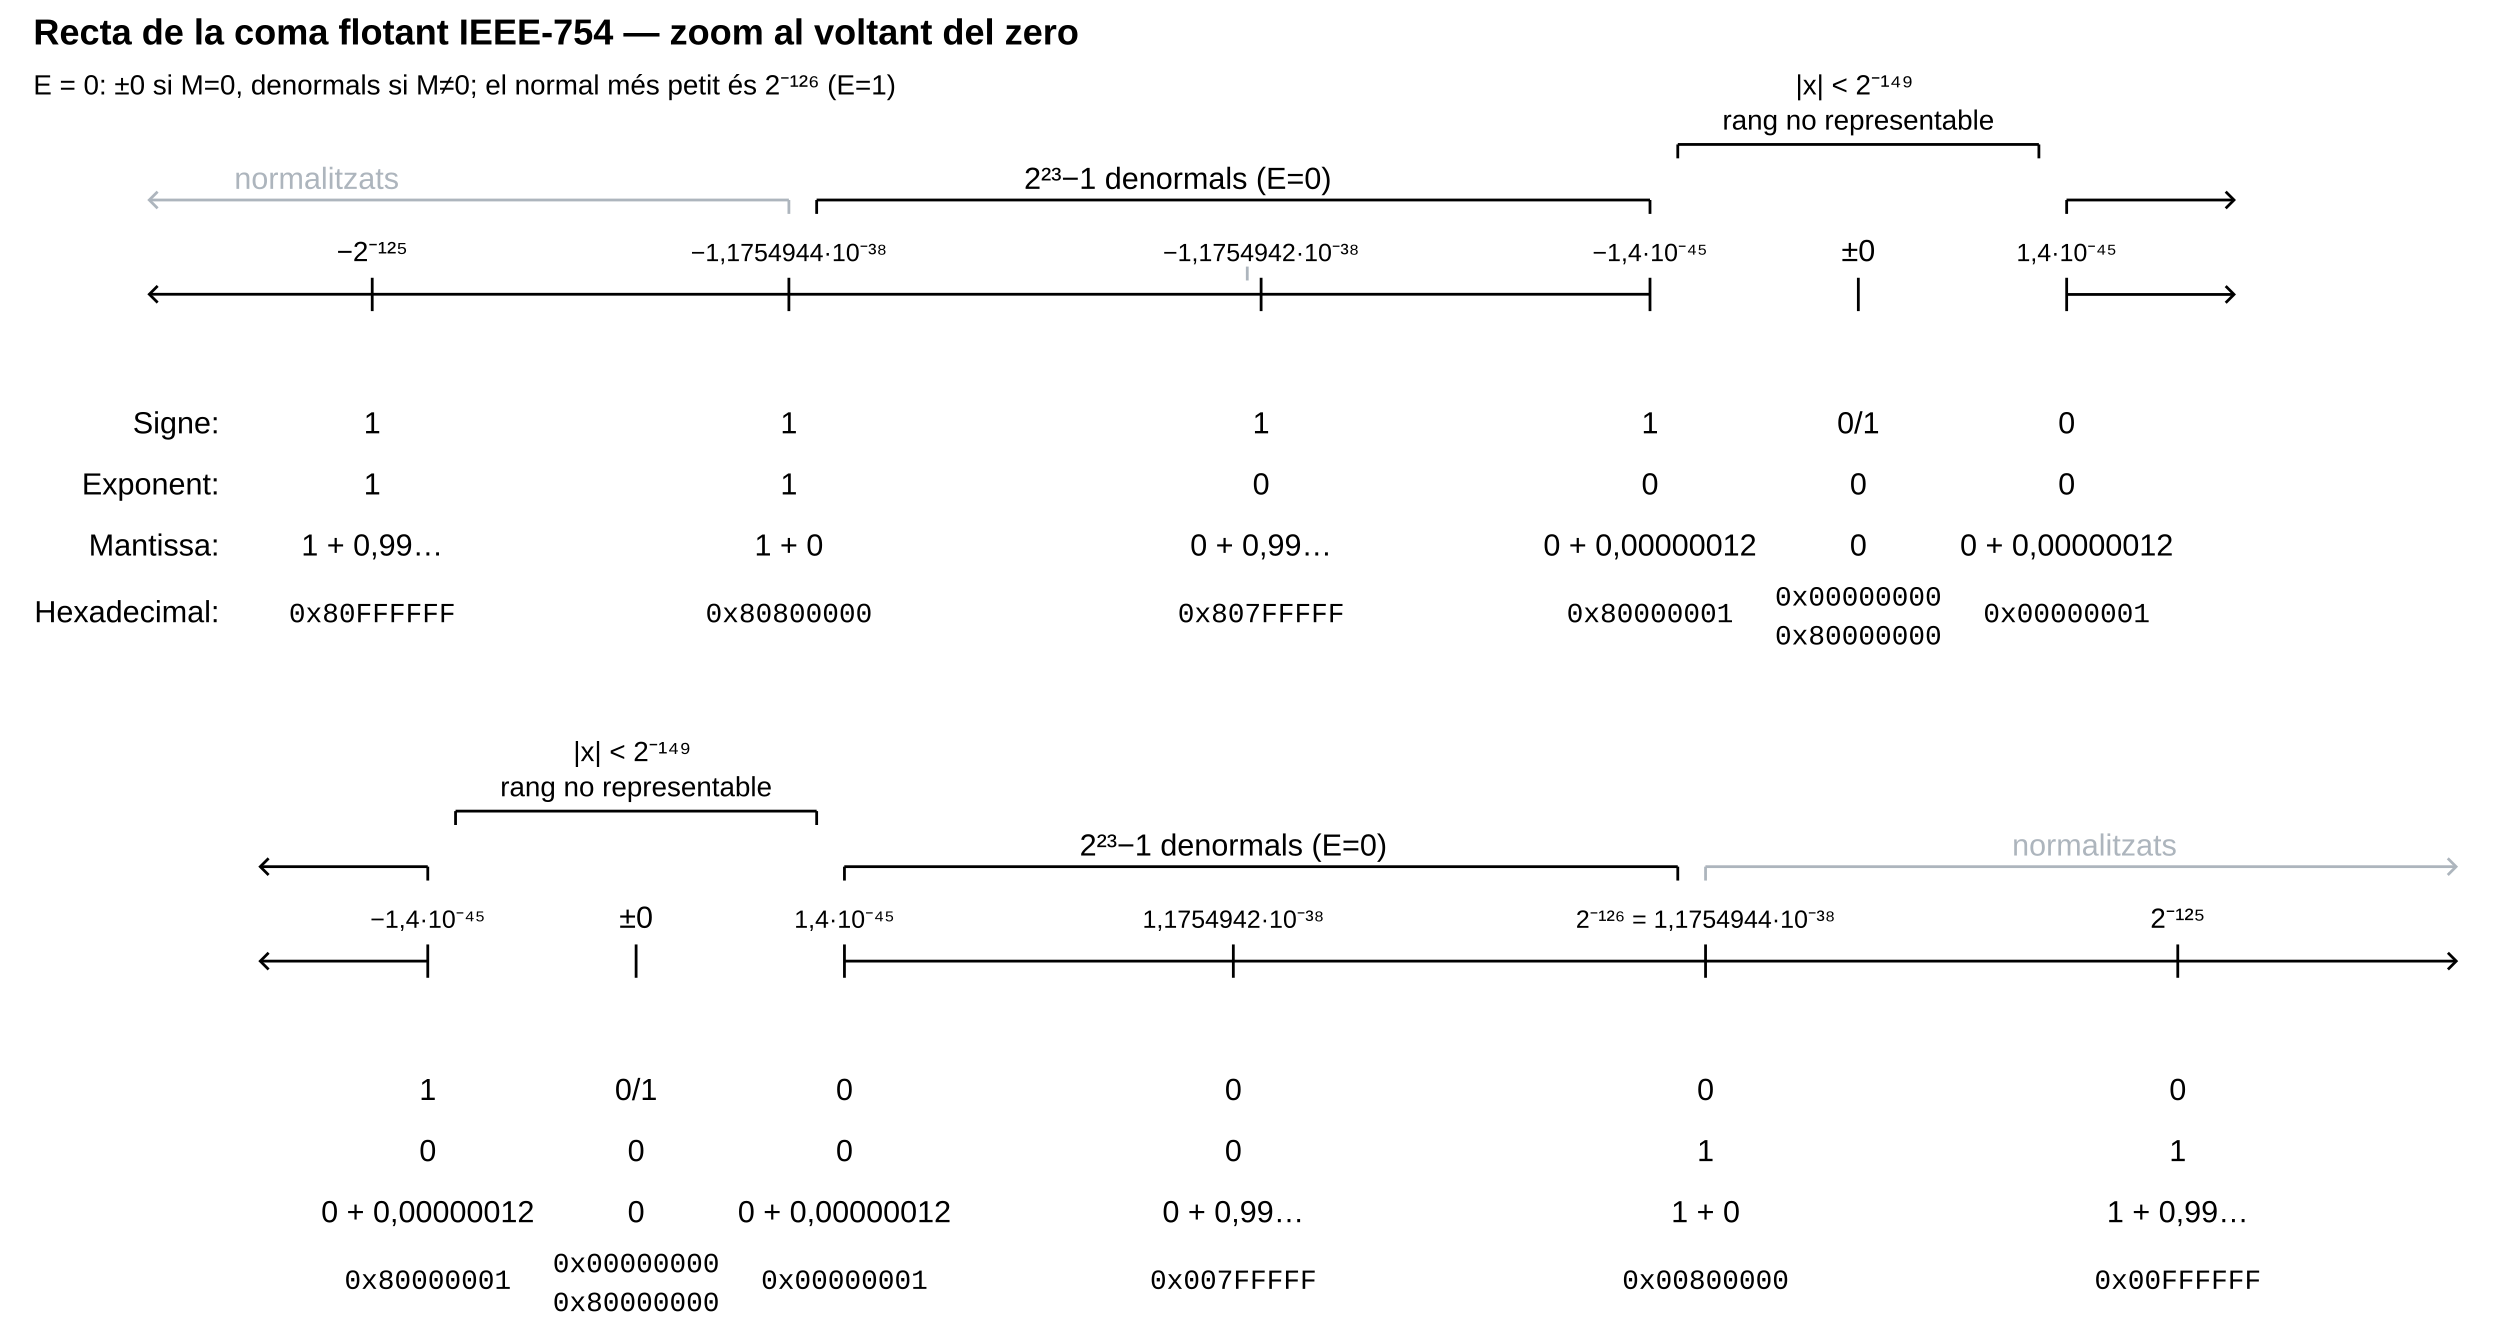
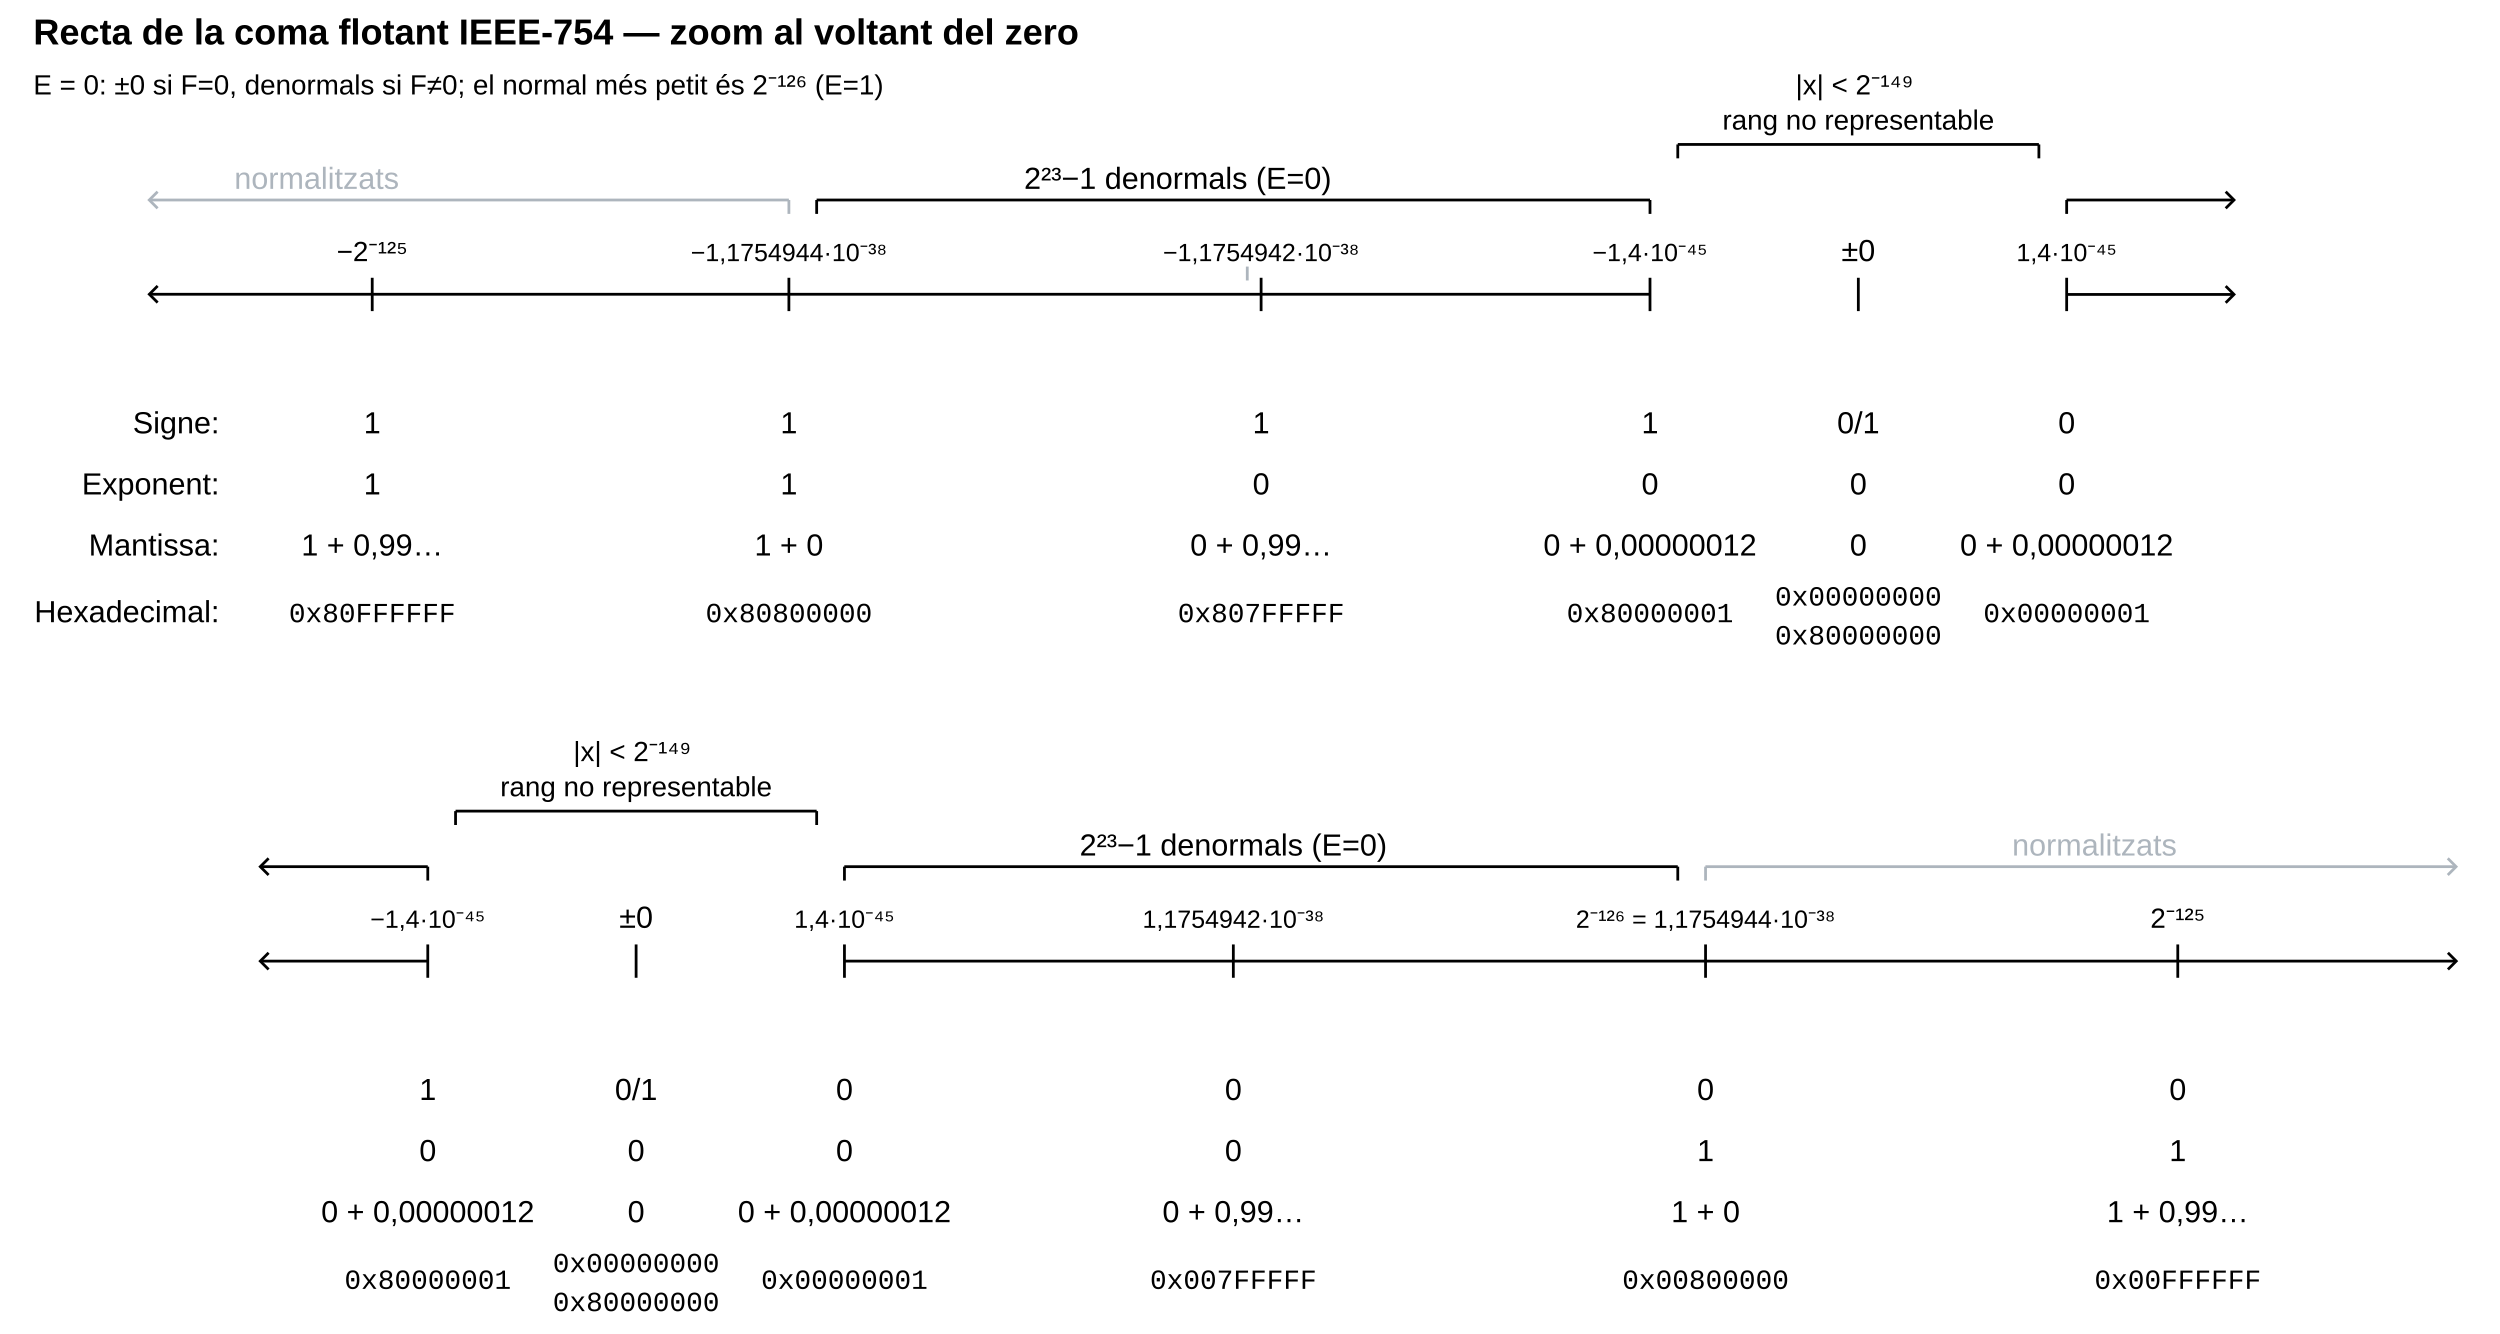
<svg xmlns="http://www.w3.org/2000/svg" width="900" height="480" viewBox="0 0 900 480" role="img" version="1.1" id="svg60">
  <defs id="defs60">
    <marker style="overflow:visible" id="marker109" refX="0" refY="0" orient="auto-start-reverse" markerWidth="1" markerHeight="1" viewBox="0 0 1 1" preserveAspectRatio="xMidYMid">
      <path style="fill:none;stroke:context-stroke;stroke-width:1;stroke-linecap:butt" d="M 3,-3 0,0 3,3" transform="rotate(180,0.125,0)" id="path109" />
    </marker>
    <marker style="overflow:visible" id="marker104" refX="0" refY="0" orient="auto-start-reverse" markerWidth="1" markerHeight="1" viewBox="0 0 1 1" preserveAspectRatio="xMidYMid">
      <path style="fill:none;stroke:context-stroke;stroke-width:1;stroke-linecap:butt" d="M 3,-3 0,0 3,3" transform="rotate(180,0.125,0)" id="path104" />
    </marker>
    <marker style="overflow:visible" id="ArrowWide" refX="0" refY="0" orient="auto-start-reverse" markerWidth="1" markerHeight="1" viewBox="0 0 1 1" preserveAspectRatio="xMidYMid">
      <path style="fill:none;stroke:context-stroke;stroke-width:1;stroke-linecap:butt" d="M 3,-3 0,0 3,3" transform="rotate(180,0.125,0)" id="path1" />
    </marker>
    <rect x="623.845" y="52.326" width="140.891" height="44.901" id="rect75" />
  </defs>
  <line x1="54" y1="105.933" x2="593.956" y2="105.933" stroke="#000000" stroke-width="0.652" id="line1" style="stroke-width:1;stroke-dasharray:none;marker-start:url(#ArrowWide)" />
  <line x1="134" y1="100" x2="134" y2="112" stroke="#000000" stroke-width="1" id="line2" />
  <text x="134" y="156" font-family="'Liberation Sans', Arial, Helvetica, sans-serif" font-size="11px" fill="#000000" text-anchor="middle" font-weight="normal" id="text2">1</text>
  <text x="134" y="178" font-family="'Liberation Sans', Arial, Helvetica, sans-serif" font-size="11px" fill="#000000" text-anchor="middle" font-weight="normal" id="text3">1</text>
  <text x="134" y="200" font-family="'Liberation Sans', Arial, Helvetica, sans-serif" font-size="11px" fill="#000000" text-anchor="middle" font-weight="normal" id="text4">1 + 0,99…</text>
  <text x="134" y="224" font-family="'Liberation Mono', 'Courier New', Courier, monospace" font-size="10px" fill="#000000" text-anchor="middle" font-weight="normal" id="text5">0x80FFFFFF</text>
  <line x1="284" y1="100" x2="284" y2="112" stroke="#000000" stroke-width="1" id="line5" />
  <text x="284" y="156" font-family="'Liberation Sans', Arial, Helvetica, sans-serif" font-size="11px" fill="#000000" text-anchor="middle" font-weight="normal" id="text6">1</text>
  <text x="284" y="178" font-family="'Liberation Sans', Arial, Helvetica, sans-serif" font-size="11px" fill="#000000" text-anchor="middle" font-weight="normal" id="text7">1</text>
  <text x="284" y="200" font-family="'Liberation Sans', Arial, Helvetica, sans-serif" font-size="11px" fill="#000000" text-anchor="middle" font-weight="normal" id="text8">1 + 0</text>
  <text x="284" y="224" font-family="'Liberation Mono', 'Courier New', Courier, monospace" font-size="10px" fill="#000000" text-anchor="middle" font-weight="normal" id="text9">0x80800000</text>
  <line x1="454" y1="100" x2="454" y2="112" stroke="#000000" stroke-width="1" id="line9" />
  <text x="454" y="156" font-family="'Liberation Sans', Arial, Helvetica, sans-serif" font-size="11px" fill="#000000" text-anchor="middle" font-weight="normal" id="text10">1</text>
  <text x="454" y="178" font-family="'Liberation Sans', Arial, Helvetica, sans-serif" font-size="11px" fill="#000000" text-anchor="middle" font-weight="normal" id="text11">0</text>
  <text x="454" y="200" font-family="'Liberation Sans', Arial, Helvetica, sans-serif" font-size="11px" fill="#000000" text-anchor="middle" font-weight="normal" id="text12">0 + 0,99…</text>
  <text x="454" y="224" font-family="'Liberation Mono', 'Courier New', Courier, monospace" font-size="10px" fill="#000000" text-anchor="middle" font-weight="normal" id="text13">0x807FFFFF</text>
  <line x1="594" y1="100" x2="594" y2="112" stroke="#000000" stroke-width="1" id="line13" />
  <text x="594" y="156" font-family="'Liberation Sans', Arial, Helvetica, sans-serif" font-size="11px" fill="#000000" text-anchor="middle" font-weight="normal" id="text14">1</text>
  <text x="594" y="178" font-family="'Liberation Sans', Arial, Helvetica, sans-serif" font-size="11px" fill="#000000" text-anchor="middle" font-weight="normal" id="text15">0</text>
  <text x="594" y="200" font-family="'Liberation Sans', Arial, Helvetica, sans-serif" font-size="11px" fill="#000000" text-anchor="middle" font-weight="normal" id="text16">0 + 0,00000012</text>
  <text x="594" y="224" font-family="'Liberation Mono', 'Courier New', Courier, monospace" font-size="10px" fill="#000000" text-anchor="middle" font-weight="normal" id="text17">0x80000001</text>
  <line x1="744" y1="100" x2="744" y2="112" stroke="#000000" stroke-width="1" id="line17" />
  <text x="744" y="156" font-family="'Liberation Sans', Arial, Helvetica, sans-serif" font-size="11px" fill="#000000" text-anchor="middle" font-weight="normal" id="text18">0</text>
  <text x="744" y="178" font-family="'Liberation Sans', Arial, Helvetica, sans-serif" font-size="11px" fill="#000000" text-anchor="middle" font-weight="normal" id="text19">0</text>
  <text x="744" y="200" font-family="'Liberation Sans', Arial, Helvetica, sans-serif" font-size="11px" fill="#000000" text-anchor="middle" font-weight="normal" id="text20">0 + 0,00000012</text>
  <text x="744" y="224" font-family="'Liberation Mono', 'Courier New', Courier, monospace" font-size="10px" fill="#000000" text-anchor="middle" font-weight="normal" id="text21">0x00000001</text>
  <line x1="669" y1="100" x2="669" y2="112" stroke="#000000" stroke-width="1" id="line33" />
  <text x="669" y="94" font-family="'Liberation Sans', Arial, Helvetica, sans-serif" font-size="11px" fill="#000000" text-anchor="middle" font-weight="normal" id="text34">±0</text>
  <text x="669" y="156" font-family="'Liberation Sans', Arial, Helvetica, sans-serif" font-size="11px" fill="#000000" text-anchor="middle" font-weight="normal" id="text35">0/1</text>
  <text x="669" y="178" font-family="'Liberation Sans', Arial, Helvetica, sans-serif" font-size="11px" fill="#000000" text-anchor="middle" font-weight="normal" id="text36">0</text>
  <text x="669" y="200" font-family="'Liberation Sans', Arial, Helvetica, sans-serif" font-size="11px" fill="#000000" text-anchor="middle" font-weight="normal" id="text37">0</text>
  <text x="669" y="218" font-family="'Liberation Mono', 'Courier New', Courier, monospace" font-size="10px" fill="#000000" text-anchor="middle" font-weight="normal" id="text38">0x00000000</text>
  <text x="669" y="232" font-family="'Liberation Mono', 'Courier New', Courier, monospace" font-size="10px" fill="#000000" text-anchor="middle" font-weight="normal" id="text39">0x80000000</text>
  <text x="79" y="156" font-family="'Liberation Sans', Arial, Helvetica, sans-serif" font-size="11px" fill="#000000" text-anchor="end" font-weight="normal" id="text40">Signe:</text>
  <text x="79" y="178" font-family="'Liberation Sans', Arial, Helvetica, sans-serif" font-size="11px" fill="#000000" text-anchor="end" font-weight="normal" id="text41">Exponent:</text>
  <text x="79" y="200" font-family="'Liberation Sans', Arial, Helvetica, sans-serif" font-size="11px" fill="#000000" text-anchor="end" font-weight="normal" id="text42">Mantissa:</text>
  <text x="79" y="224" font-family="'Liberation Sans', Arial, Helvetica, sans-serif" font-size="11px" fill="#000000" text-anchor="end" font-weight="normal" id="text43">Hexadecimal:</text>
  <text x="134" y="94" font-family="'Liberation Sans', Arial, Helvetica, sans-serif" font-size="10px" fill="#000000" text-anchor="middle" font-weight="normal" id="text45">−2⁻¹²⁵</text>
  <text x="284" y="94" font-family="'Liberation Sans', Arial, Helvetica, sans-serif" font-size="9px" fill="#000000" text-anchor="middle" font-weight="normal" id="text46">−1,1754944·10⁻³⁸</text>
  <text x="454" y="94" font-family="'Liberation Sans', Arial, Helvetica, sans-serif" font-size="9px" fill="#000000" text-anchor="middle" font-weight="normal" id="text47">−1,1754942·10⁻³⁸</text>
  <text x="594" y="94" font-family="'Liberation Sans', Arial, Helvetica, sans-serif" font-size="9px" fill="#000000" text-anchor="middle" font-weight="normal" id="text48">−1,4·10⁻⁴⁵</text>
  <text x="744" y="94" font-family="'Liberation Sans', Arial, Helvetica, sans-serif" font-size="9px" fill="#000000" text-anchor="middle" font-weight="normal" id="text49">1,4·10⁻⁴⁵</text>
  <line x1="744" y1="77" x2="744" y2="72" stroke="#000000" stroke-width="1" id="line55" />
  <text x="669" y="34" font-family="'Liberation Sans', Arial, Helvetica, sans-serif" font-size="10px" fill="#000000" text-anchor="middle" font-weight="normal" id="text58" style="font-style:normal;font-variant:normal;font-weight:normal;font-stretch:normal;font-size:10px;font-family:'Liberation Sans', Arial, Helvetica, sans-serif;-inkscape-font-specification:'Liberation Sans, Arial, Helvetica, sans-serif, Normal';font-variant-ligatures:normal;font-variant-caps:normal;font-variant-numeric:normal;font-variant-east-asian:normal;text-anchor:middle;fill:#000000">
    <tspan id="tspan72" x="669" y="34">|x| &lt; 2⁻¹⁴⁹</tspan>
    <tspan id="tspan74" x="669" y="46.66">rang no representable</tspan>
  </text>
  <text x="12" y="16" font-family="'Liberation Sans', Arial, Helvetica, sans-serif" font-size="13px" fill="#000000" text-anchor="start" font-weight="bold" id="text59">Recta de la coma flotant IEEE-754 — zoom al voltant del zero</text>
-   <text x="12" y="34" font-family="'Liberation Sans', Arial, Helvetica, sans-serif" font-size="10px" fill="#000000" text-anchor="start" font-weight="normal" id="text60">E = 0: ±0 si M=0, denormals si M≠0; el normal més petit és 2⁻¹²⁶ (E=1)</text>
+   <text x="12" y="34" font-family="'Liberation Sans', Arial, Helvetica, sans-serif" font-size="10px" fill="#000000" text-anchor="start" font-weight="normal" id="text60">E = 0: ±0 si F=0, denormals si F≠0; el normal més petit és 2⁻¹²⁶ (E=1)</text>
  <line x1="294" y1="77" x2="294" y2="72" stroke="#000000" stroke-width="1" id="line62" />
  <line x1="293.978" y1="72" x2="593.996" y2="72" stroke="#000000" stroke-width="0.908" id="line63" style="stroke-width:1;stroke-dasharray:none" />
  <line x1="594" y1="72" x2="594" y2="77" stroke="#000000" stroke-width="1" id="line64" />
  <text x="424" y="68" font-family="'Liberation Sans', Arial, Helvetica, sans-serif" font-size="11px" fill="#000000" text-anchor="middle" font-weight="normal" id="text64">2²³−1 denormals (E=0)</text>
  <line x1="604" y1="57" x2="604" y2="52" stroke="#000000" stroke-width="1" id="line67" />
  <line x1="604.002" y1="52" x2="733.996" y2="52" stroke="#000000" stroke-width="0.908" id="line68" style="stroke-width:1;stroke-dasharray:none" />
  <line x1="734" y1="52" x2="734" y2="57" stroke="#000000" stroke-width="1" id="line69" />
  <text xml:space="preserve" id="text75" style="font-style:normal;font-variant:normal;font-weight:normal;font-stretch:normal;font-size:10px;font-family:'Liberation Sans', Arial, Helvetica, sans-serif;-inkscape-font-specification:'Liberation Sans, Arial, Helvetica, sans-serif, Normal';font-variant-ligatures:normal;font-variant-caps:normal;font-variant-numeric:normal;font-variant-east-asian:normal;text-align:start;writing-mode:lr-tb;direction:ltr;white-space:pre;shape-inside:url(#rect75);fill:none;fill-opacity:0.416;stroke-width:1;stroke-dasharray:none" />
  <line x1="53.982" y1="72" x2="283.996" y2="72" stroke="#000000" stroke-width="0.908" id="line75" style="stroke:#adb5bd;stroke-width:1;stroke-dasharray:none;stroke-opacity:1;marker-start:url(#marker104)" />
  <line x1="284" y1="72" x2="284" y2="77" stroke="#000000" stroke-width="1" id="line76" style="stroke:#adb5bd;stroke-opacity:1" />
  <text x="114" y="68" font-family="'Liberation Sans', Arial, Helvetica, sans-serif" font-size="11px" fill="#000000" text-anchor="middle" font-weight="normal" id="text76" style="fill:#adb5bd;fill-opacity:1">normalitzats</text>
  <line x1="449.018" y1="95.971" x2="449.018" y2="100.971" stroke="#000000" stroke-width="1" id="line76-6" style="stroke:#adb5bd;stroke-opacity:1" />
  <line x1="154" y1="340" x2="154" y2="352" stroke="#000000" stroke-width="1" id="line4" />
  <text x="154" y="396" font-family="'Liberation Sans', Arial, Helvetica, sans-serif" font-size="11px" fill="#000000" text-anchor="middle" font-weight="normal" id="text53">1</text>
  <text x="154" y="418" font-family="'Liberation Sans', Arial, Helvetica, sans-serif" font-size="11px" fill="#000000" text-anchor="middle" font-weight="normal" id="text54">0</text>
  <text x="154" y="440" font-family="'Liberation Sans', Arial, Helvetica, sans-serif" font-size="11px" fill="#000000" text-anchor="middle" font-weight="normal" id="text55">0 + 0,00000012</text>
  <text x="154" y="464" font-family="'Liberation Mono', 'Courier New', Courier, monospace" font-size="10px" fill="#000000" text-anchor="middle" font-weight="normal" id="text56">0x80000001</text>
  <line x1="304" y1="340" x2="304" y2="352" stroke="#000000" stroke-width="1" id="line58" />
  <text x="304" y="396" font-family="'Liberation Sans', Arial, Helvetica, sans-serif" font-size="11px" fill="#000000" text-anchor="middle" font-weight="normal" id="text61">0</text>
  <text x="304" y="418" font-family="'Liberation Sans', Arial, Helvetica, sans-serif" font-size="11px" fill="#000000" text-anchor="middle" font-weight="normal" id="text62">0</text>
  <text x="304" y="440" font-family="'Liberation Sans', Arial, Helvetica, sans-serif" font-size="11px" fill="#000000" text-anchor="middle" font-weight="normal" id="text63">0 + 0,00000012</text>
  <text x="304" y="464" font-family="'Liberation Mono', 'Courier New', Courier, monospace" font-size="10px" fill="#000000" text-anchor="middle" font-weight="normal" id="text65">0x00000001</text>
  <line x1="444" y1="340" x2="444" y2="352" stroke="#000000" stroke-width="1" id="line65" />
  <text x="444" y="396" font-family="'Liberation Sans', Arial, Helvetica, sans-serif" font-size="11px" fill="#000000" text-anchor="middle" font-weight="normal" id="text66">0</text>
  <text x="444" y="418" font-family="'Liberation Sans', Arial, Helvetica, sans-serif" font-size="11px" fill="#000000" text-anchor="middle" font-weight="normal" id="text67">0</text>
  <text x="444" y="440" font-family="'Liberation Sans', Arial, Helvetica, sans-serif" font-size="11px" fill="#000000" text-anchor="middle" font-weight="normal" id="text68">0 + 0,99…</text>
  <text x="444" y="464" font-family="'Liberation Mono', 'Courier New', Courier, monospace" font-size="10px" fill="#000000" text-anchor="middle" font-weight="normal" id="text69">0x007FFFFF</text>
  <line x1="614" y1="340" x2="614" y2="352" stroke="#000000" stroke-width="1" id="line70" />
  <text x="614" y="396" font-family="'Liberation Sans', Arial, Helvetica, sans-serif" font-size="11px" fill="#000000" text-anchor="middle" font-weight="normal" id="text70">0</text>
  <text x="614" y="418" font-family="'Liberation Sans', Arial, Helvetica, sans-serif" font-size="11px" fill="#000000" text-anchor="middle" font-weight="normal" id="text71">1</text>
  <text x="614" y="440" font-family="'Liberation Sans', Arial, Helvetica, sans-serif" font-size="11px" fill="#000000" text-anchor="middle" font-weight="normal" id="text72">1 + 0</text>
  <text x="614" y="464" font-family="'Liberation Mono', 'Courier New', Courier, monospace" font-size="10px" fill="#000000" text-anchor="middle" font-weight="normal" id="text73">0x00800000</text>
  <line x1="784" y1="340" x2="784" y2="352" stroke="#000000" stroke-width="1" id="line73" />
  <text x="784" y="396" font-family="'Liberation Sans', Arial, Helvetica, sans-serif" font-size="11px" fill="#000000" text-anchor="middle" font-weight="normal" id="text74">0</text>
  <text x="784" y="418" font-family="'Liberation Sans', Arial, Helvetica, sans-serif" font-size="11px" fill="#000000" text-anchor="middle" font-weight="normal" id="text77">1</text>
  <text x="784" y="440" font-family="'Liberation Sans', Arial, Helvetica, sans-serif" font-size="11px" fill="#000000" text-anchor="middle" font-weight="normal" id="text78">1 + 0,99…</text>
  <text x="784" y="464" font-family="'Liberation Mono', 'Courier New', Courier, monospace" font-size="10px" fill="#000000" text-anchor="middle" font-weight="normal" id="text80">0x00FFFFFF</text>
  <line x1="229" y1="340" x2="229" y2="352" stroke="#000000" stroke-width="1" id="line80" />
  <text x="229" y="334" font-family="'Liberation Sans', Arial, Helvetica, sans-serif" font-size="11px" fill="#000000" text-anchor="middle" font-weight="normal" id="text81">±0</text>
  <text x="229" y="396" font-family="'Liberation Sans', Arial, Helvetica, sans-serif" font-size="11px" fill="#000000" text-anchor="middle" font-weight="normal" id="text82">0/1</text>
  <text x="229" y="418" font-family="'Liberation Sans', Arial, Helvetica, sans-serif" font-size="11px" fill="#000000" text-anchor="middle" font-weight="normal" id="text83">0</text>
  <text x="229" y="440" font-family="'Liberation Sans', Arial, Helvetica, sans-serif" font-size="11px" fill="#000000" text-anchor="middle" font-weight="normal" id="text84">0</text>
  <text x="229" y="458" font-family="'Liberation Mono', 'Courier New', Courier, monospace" font-size="10px" fill="#000000" text-anchor="middle" font-weight="normal" id="text85">0x00000000</text>
  <text x="229" y="472" font-family="'Liberation Mono', 'Courier New', Courier, monospace" font-size="10px" fill="#000000" text-anchor="middle" font-weight="normal" id="text86">0x80000000</text>
  <text x="154" y="334" font-family="'Liberation Sans', Arial, Helvetica, sans-serif" font-size="9px" fill="#000000" text-anchor="middle" font-weight="normal" id="text87">−1,4·10⁻⁴⁵</text>
  <text x="304" y="334" font-family="'Liberation Sans', Arial, Helvetica, sans-serif" font-size="9px" fill="#000000" text-anchor="middle" font-weight="normal" id="text88">1,4·10⁻⁴⁵</text>
  <text x="444" y="334" font-family="'Liberation Sans', Arial, Helvetica, sans-serif" font-size="9px" fill="#000000" text-anchor="middle" font-weight="normal" id="text89">1,1754942·10⁻³⁸</text>
  <text x="614" y="334" font-family="'Liberation Sans', Arial, Helvetica, sans-serif" font-size="9px" fill="#000000" text-anchor="middle" font-weight="normal" id="text90">2⁻¹²⁶ = 1,1754944·10⁻³⁸</text>
  <text x="784" y="334" font-family="'Liberation Sans', Arial, Helvetica, sans-serif" font-size="10px" fill="#000000" text-anchor="middle" font-weight="normal" id="text91">2⁻¹²⁵</text>
  <line x1="304" y1="317" x2="304" y2="312" stroke="#000000" stroke-width="1" id="line91" />
  <line x1="303.947" y1="312" x2="603.996" y2="312" stroke="#000000" stroke-width="0.908" id="line92" style="stroke-width:1;stroke-dasharray:none" />
  <line x1="604" y1="312" x2="604" y2="317" stroke="#000000" stroke-width="1" id="line93" />
  <text x="444" y="308" font-family="'Liberation Sans', Arial, Helvetica, sans-serif" font-size="11px" fill="#000000" text-anchor="middle" font-weight="normal" id="text93">2²³−1 denormals (E=0)</text>
  <text x="229" y="274" font-family="'Liberation Sans', Arial, Helvetica, sans-serif" font-size="10px" fill="#000000" text-anchor="middle" font-weight="normal" id="text94" style="font-style:normal;font-variant:normal;font-weight:normal;font-stretch:normal;font-size:10px;font-family:'Liberation Sans', Arial, Helvetica, sans-serif;-inkscape-font-specification:'Liberation Sans, Arial, Helvetica, sans-serif, Normal';font-variant-ligatures:normal;font-variant-caps:normal;font-variant-numeric:normal;font-variant-east-asian:normal;text-anchor:middle;fill:#000000">
    <tspan id="tspan93" x="229" y="274">|x| &lt; 2⁻¹⁴⁹</tspan>
    <tspan id="tspan94" x="229" y="286.66">rang no representable</tspan>
  </text>
  <line x1="304.016" y1="346" x2="884" y2="346" stroke="#000000" stroke-width="0.676" id="line94" style="stroke-width:1;stroke-dasharray:none;marker-end:url(#marker109)" />
  <line x1="154" y1="312" x2="154" y2="317" stroke="#000000" stroke-width="1" id="line96" />
  <line x1="164" y1="297" x2="164" y2="292" stroke="#000000" stroke-width="1" id="line97" />
  <line x1="164.002" y1="292" x2="293.996" y2="292" stroke="#000000" stroke-width="0.908" id="line98" style="stroke-width:1;stroke-dasharray:none" />
  <line x1="294" y1="292" x2="294" y2="297" stroke="#000000" stroke-width="1" id="line99" />
  <line x1="614" y1="317" x2="614" y2="312" stroke="#000000" stroke-width="1" id="line100" style="stroke:#adb5bd;stroke-opacity:1" />
  <line x1="613.947" y1="312" x2="883.944" y2="312" stroke="#000000" stroke-width="0.908" id="line101" style="stroke:#adb5bd;stroke-width:1;stroke-dasharray:none;stroke-opacity:1;marker-end:url(#marker109)" />
  <text x="754" y="308" font-family="'Liberation Sans', Arial, Helvetica, sans-serif" font-size="11px" fill="#000000" text-anchor="middle" font-weight="normal" id="text101" style="fill:#adb5bd;fill-opacity:1">normalitzats</text>
  <line x1="743.947" y1="106" x2="803.996" y2="106" stroke="#000000" stroke-width="0.908" id="line102" style="stroke-width:1;stroke-dasharray:none;marker-end:url(#marker109)" />
  <line x1="743.947" y1="72" x2="803.996" y2="72" stroke="#000000" stroke-width="0.908" id="line107" style="stroke-width:1;stroke-dasharray:none;marker-end:url(#marker109)" />
  <line x1="93.947" y1="346" x2="153.996" y2="346" stroke="#000000" stroke-width="0.908" id="line108" style="stroke-width:1;stroke-dasharray:none;marker-start:url(#marker109)" />
  <line x1="93.947" y1="312" x2="153.996" y2="312" stroke="#000000" stroke-width="0.908" id="line109" style="stroke-width:1;stroke-dasharray:none;marker-start:url(#marker109)" />
</svg>
